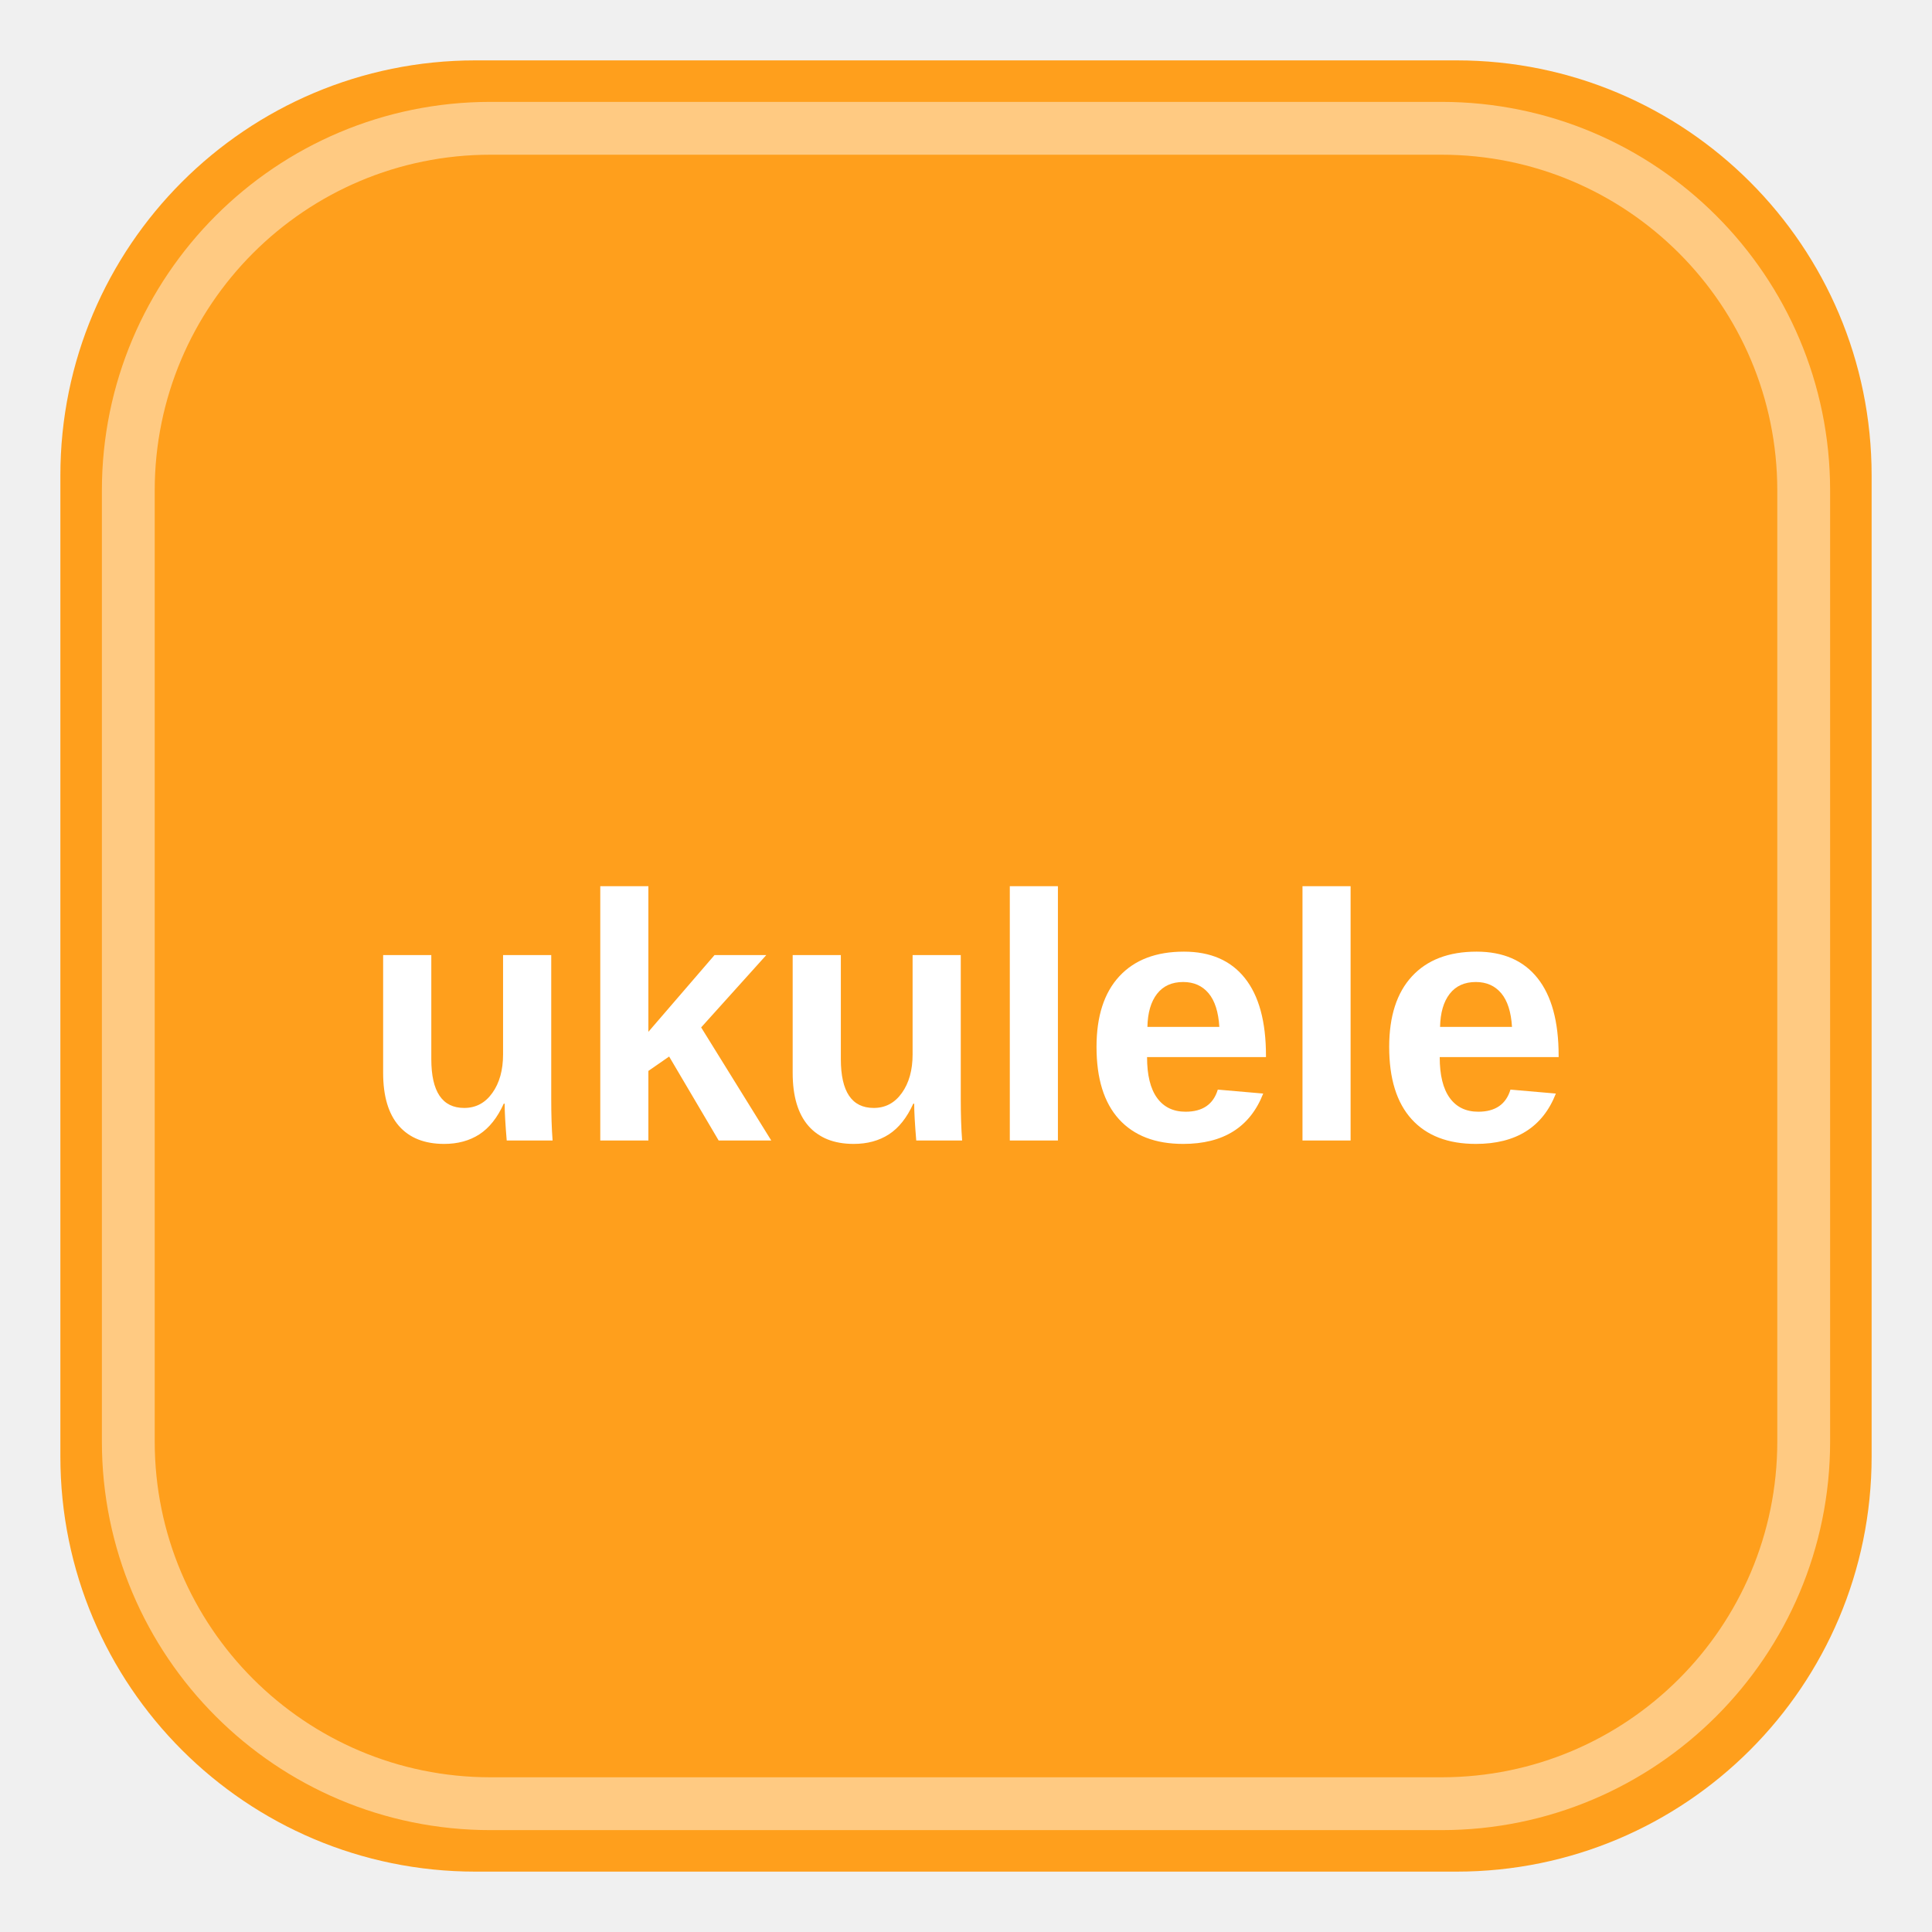
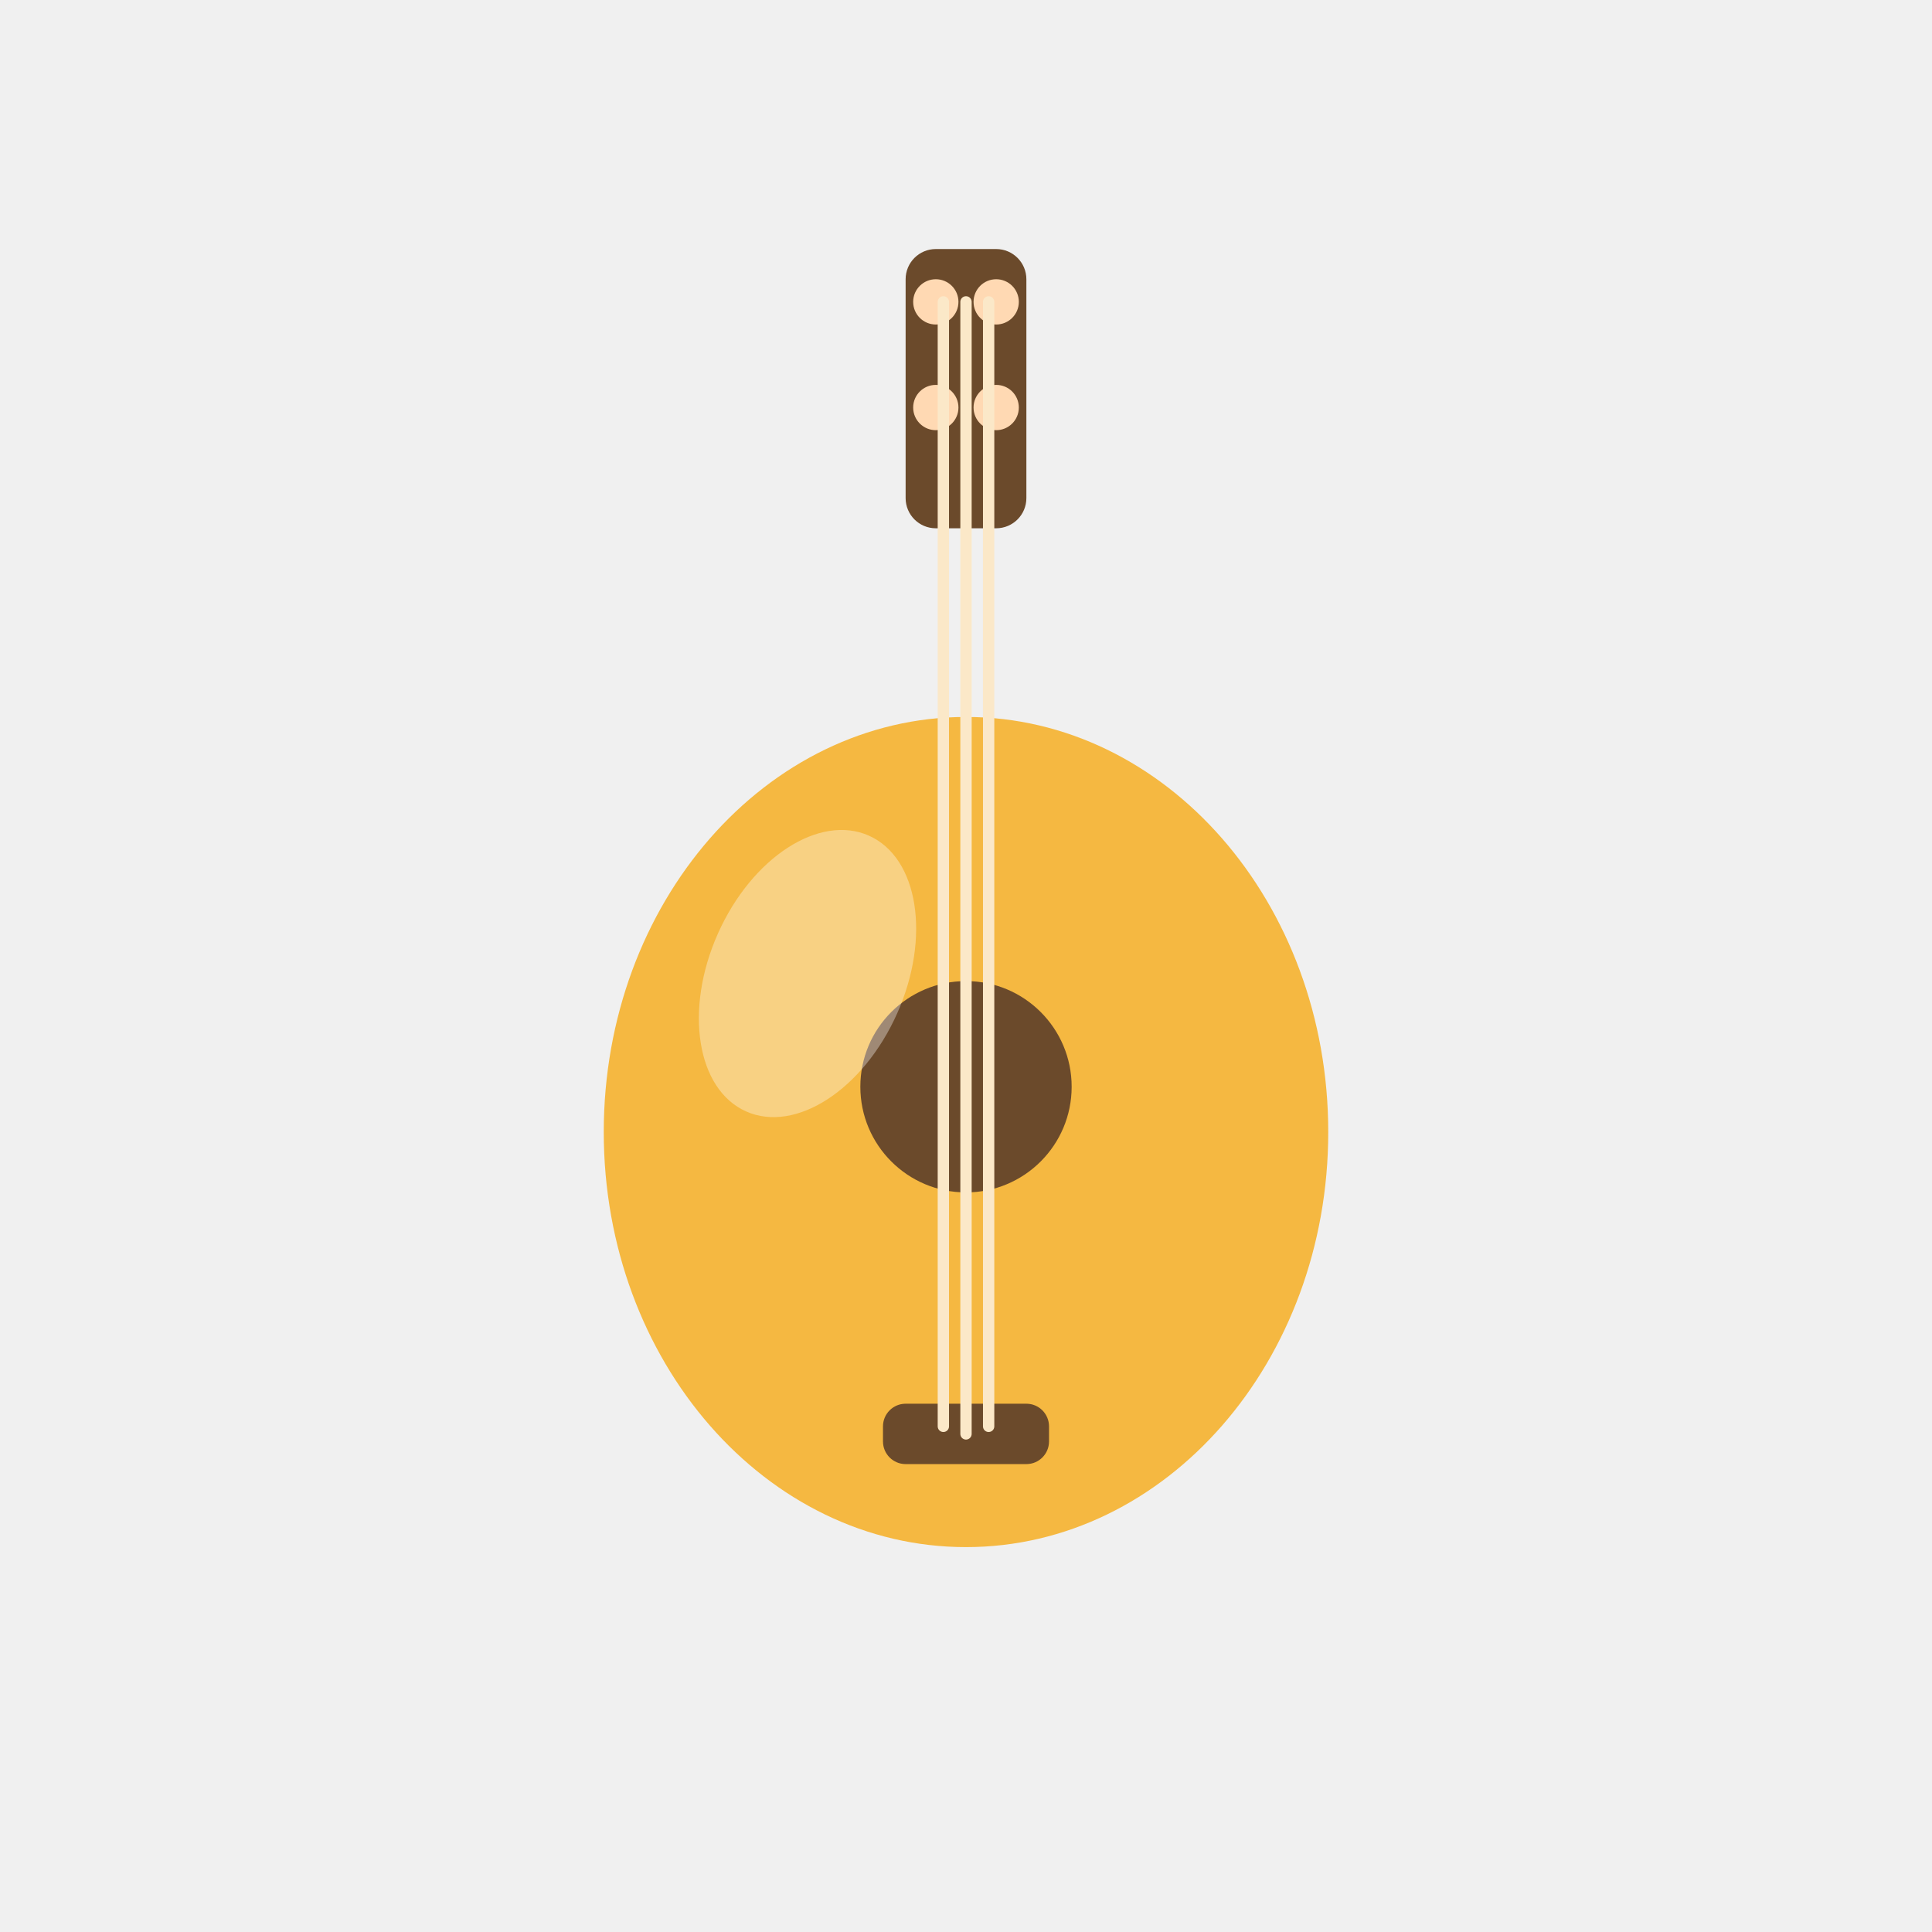
<svg xmlns="http://www.w3.org/2000/svg" width="512" height="512" viewBox="0 0 512 512">
-   <rect x="16" y="16" width="480" height="480" rx="110" fill="#FF9F1C" />
-   <rect x="34" y="34" width="444" height="444" rx="96" fill="none" stroke="rgba(255,255,255,0.45)" stroke-width="14" />
-   <text x="256" y="270" font-family="Arial, Helvetica, sans-serif" font-weight="bold" font-size="93" fill="#FFFFFF" text-anchor="middle" dominant-baseline="central">ukulele</text>
+   <rect x="240" y="66" width="32" height="74" rx="8" fill="#6B4A2B" />
+   <circle cx="248" cy="80" r="6" fill="#FFD9B3" />
+   <circle cx="264" cy="80" r="6" fill="#FFD9B3" />
+   <circle cx="248" cy="108" r="6" fill="#FFD9B3" />
+   <circle cx="264" cy="108" r="6" fill="#FFD9B3" />
+   <ellipse cx="256" cy="300" rx="96" ry="110" fill="#F5B841" />
+   <circle cx="256" cy="288" r="28" fill="#6B4A2B" />
+   <rect x="234" y="372" width="44" height="16" rx="6" fill="#6B4A2B" />
+   <path d="M250 80 L250 378" stroke="#FBE8C8" stroke-width="3" fill="none" stroke-linecap="round" stroke-linejoin="round" opacity="1" />
+   <path d="M256 80 L256 380" stroke="#FBE8C8" stroke-width="3" fill="none" stroke-linecap="round" stroke-linejoin="round" opacity="1" />
+   <path d="M262 80 L262 378" stroke="#FBE8C8" stroke-width="3" fill="none" stroke-linecap="round" stroke-linejoin="round" opacity="1" />
+   <ellipse cx="214" cy="258" rx="26" ry="40" fill="#FFFFFF" opacity="0.35" transform="rotate(24 214 258)" />
</svg>
